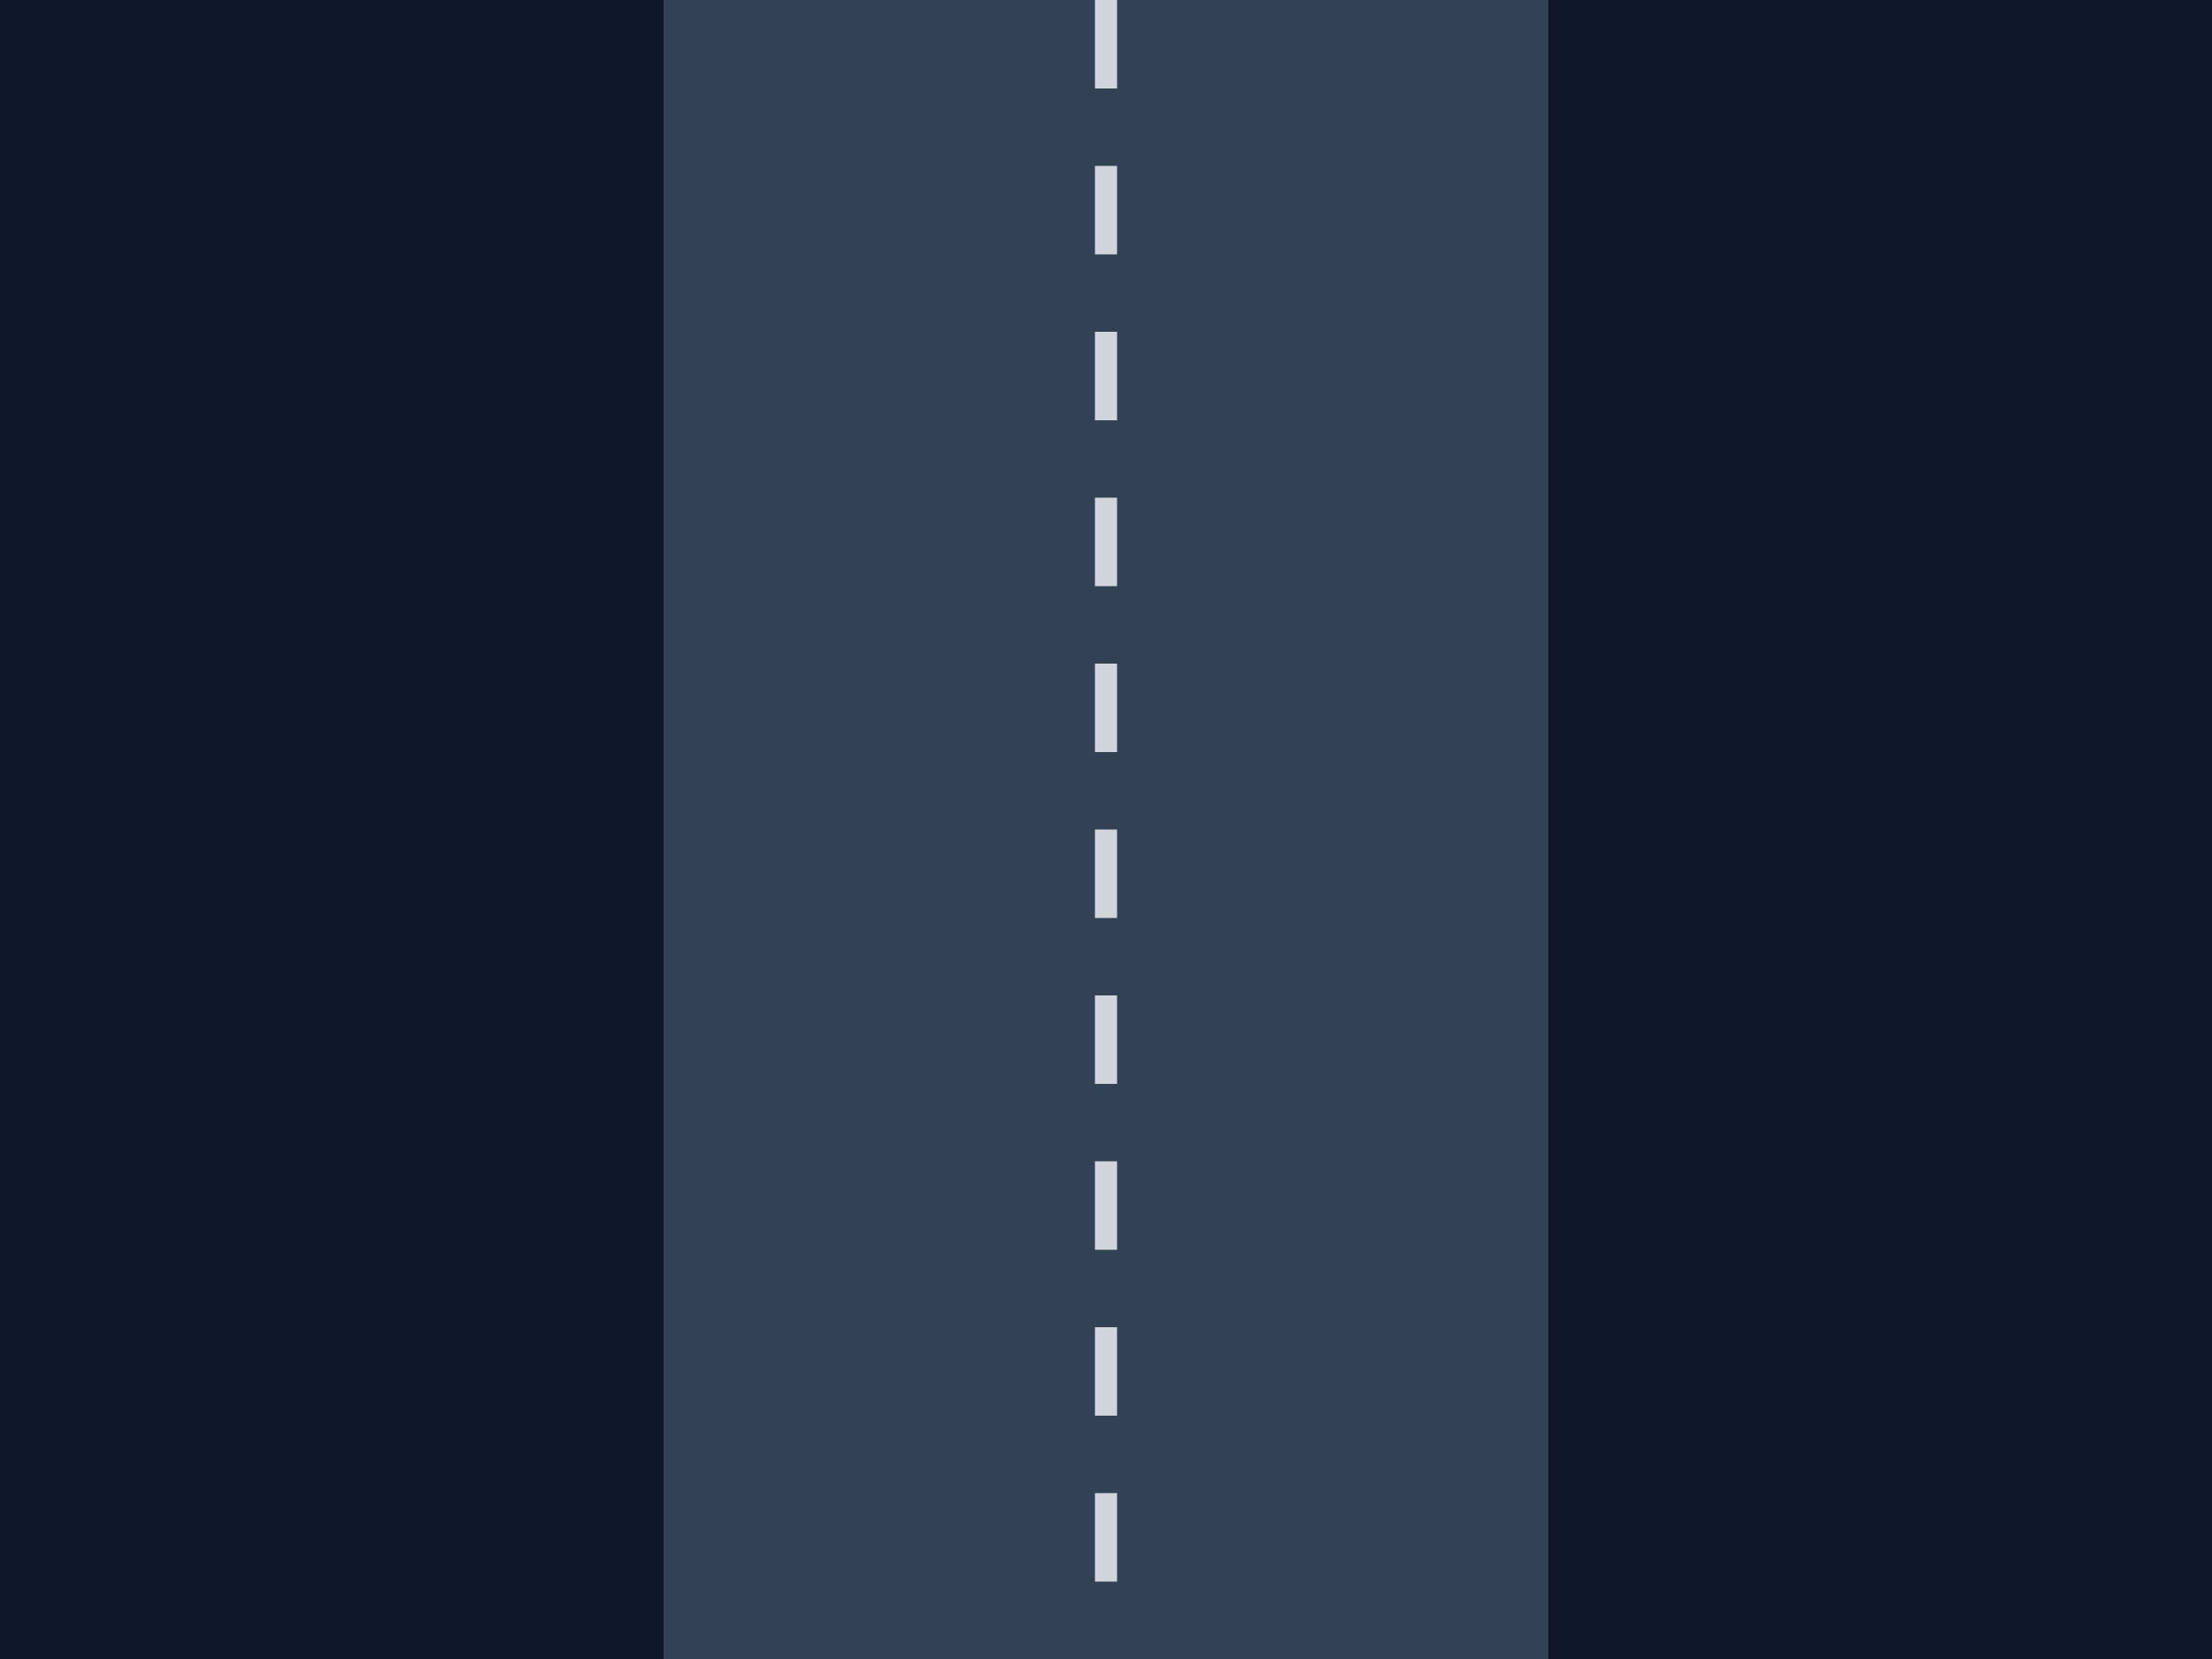
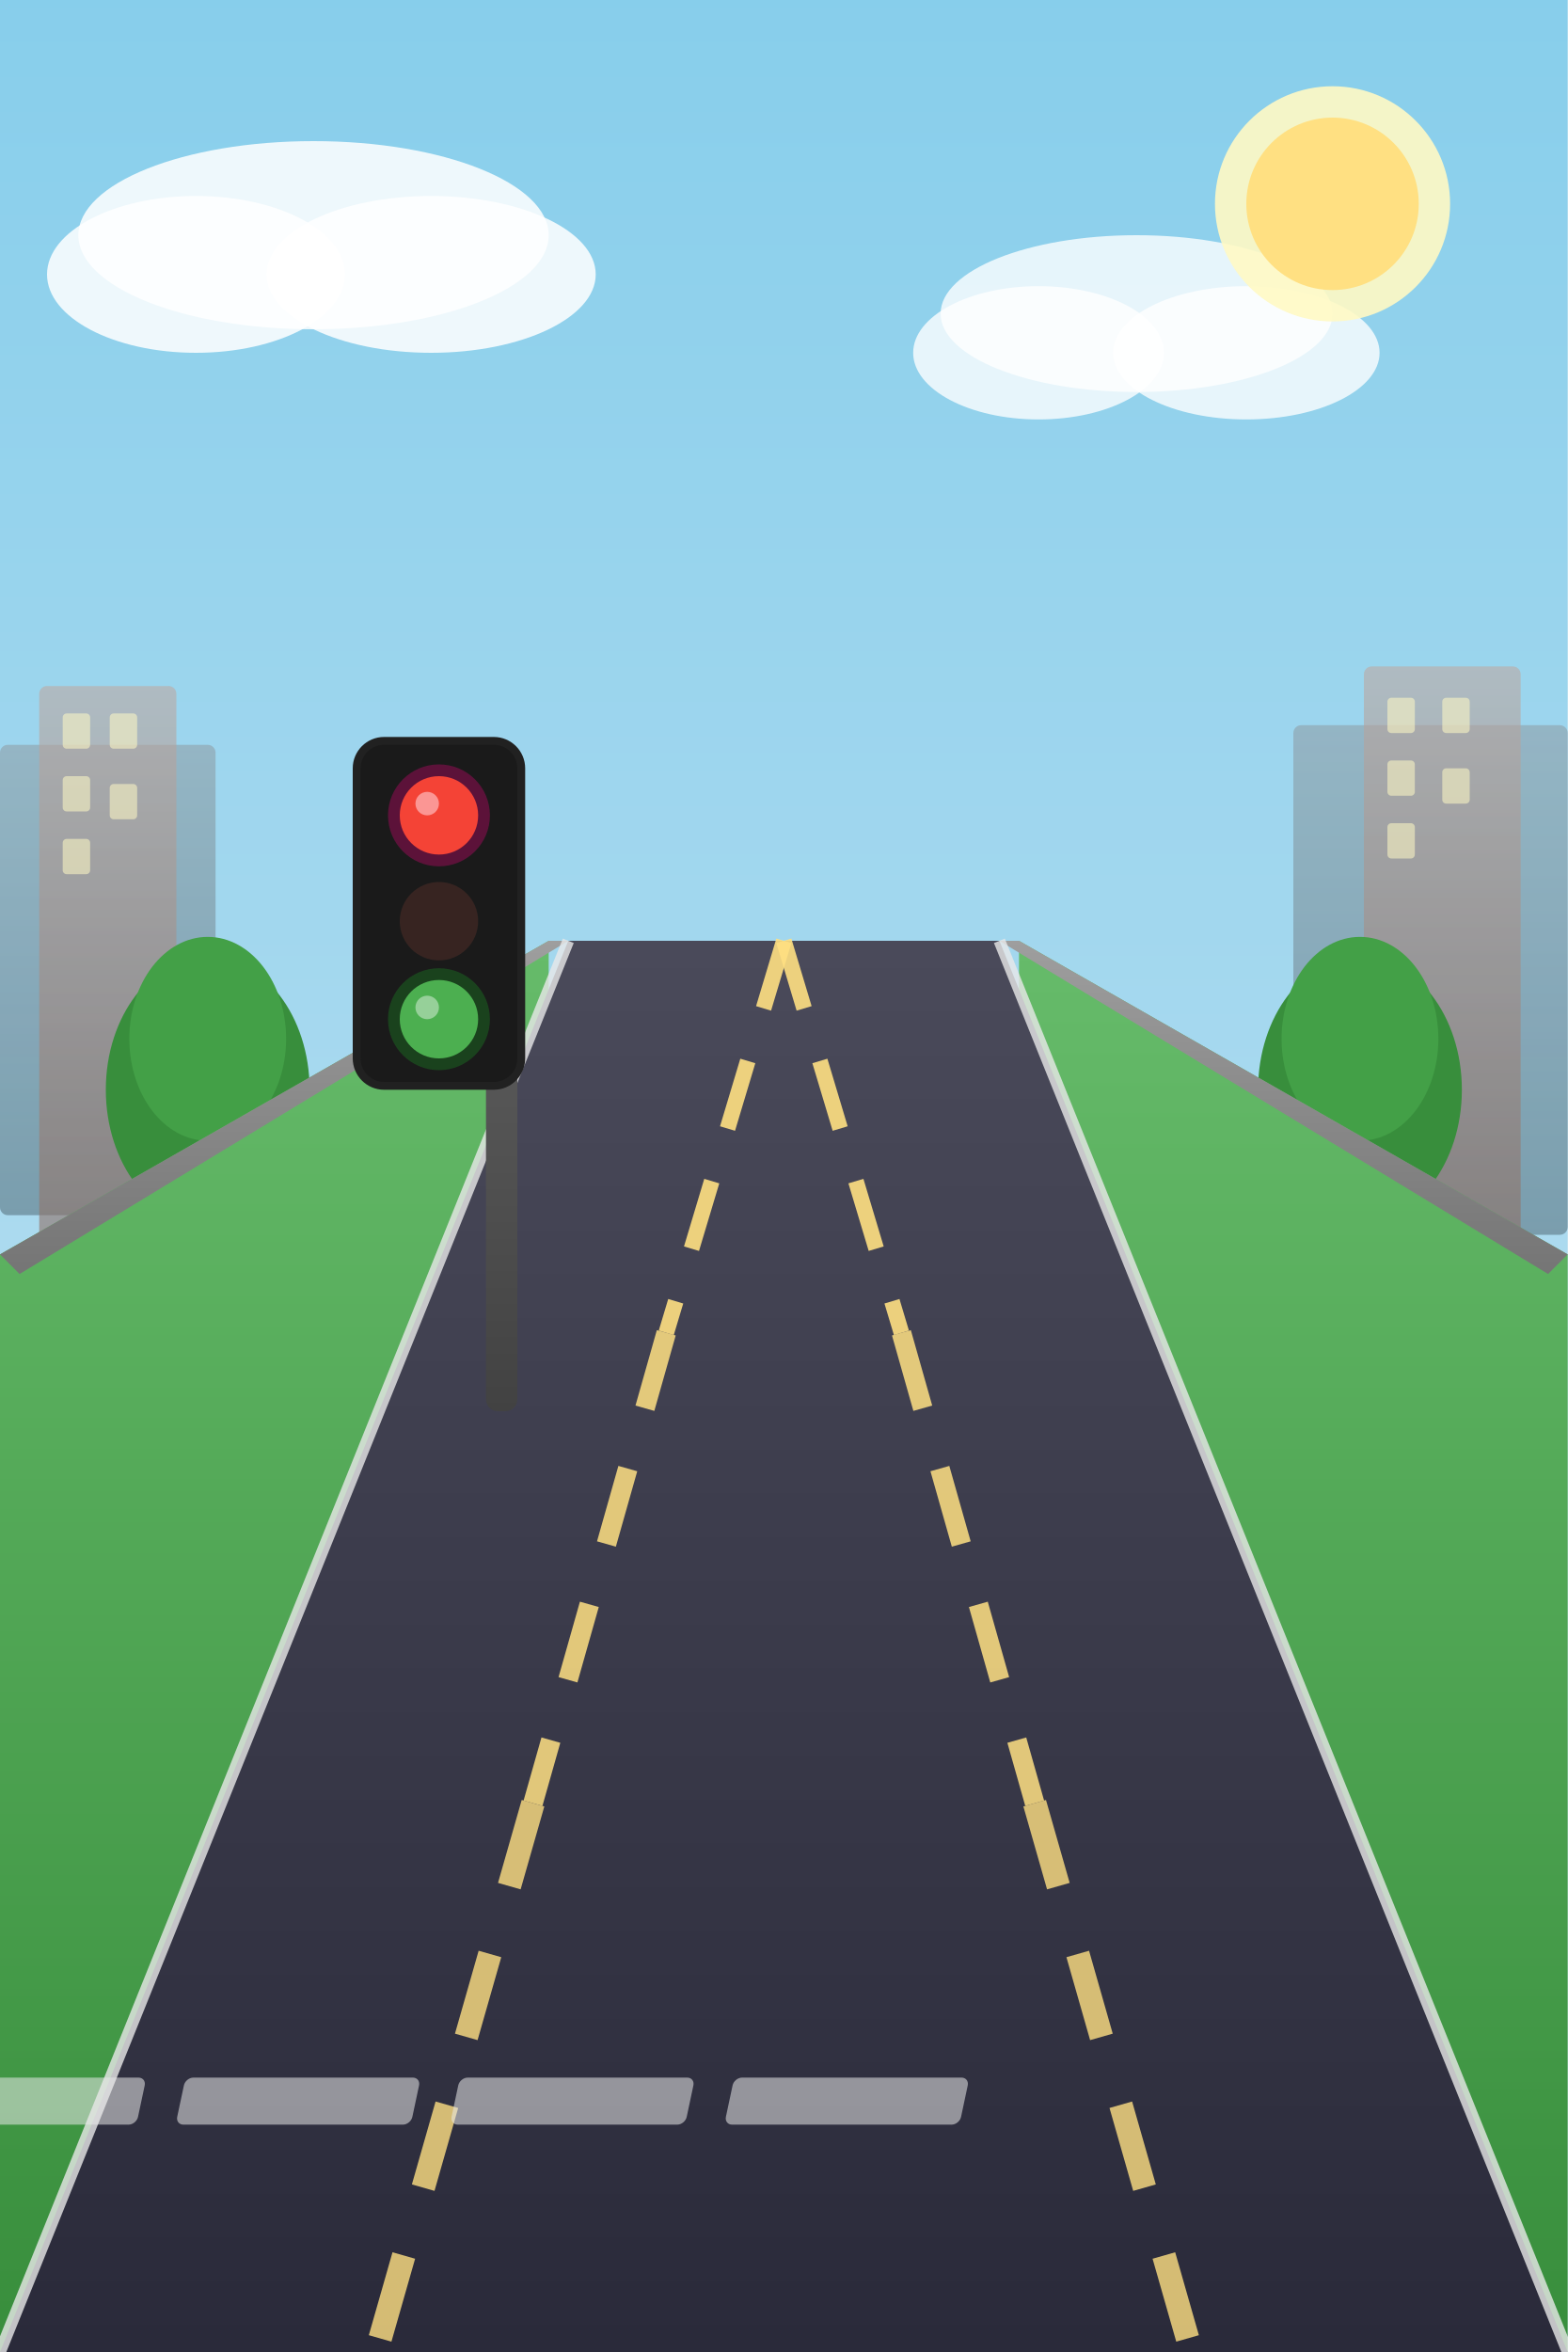
- <svg xmlns="http://www.w3.org/2000/svg" viewBox="0 0 400 300" width="400" height="300">
-   <rect width="400" height="300" fill="#0f172a" />
-   <rect x="120" y="0" width="160" height="300" fill="#334155" />
-   <line x1="200" y1="0" x2="200" y2="300" stroke="#f8fafc" stroke-width="4" stroke-dasharray="16 14" opacity="0.8" />
+ <svg xmlns="http://www.w3.org/2000/svg" viewBox="0 0 400 600" width="400" height="600">
+   <defs>
+     <linearGradient id="rd-sky" x1="0" y1="0" x2="0" y2="1">
+       <stop offset="0%" stop-color="#87CEEB" />
+       <stop offset="60%" stop-color="#B0DCF0" />
+       <stop offset="100%" stop-color="#D4ECFA" />
+     </linearGradient>
+     <linearGradient id="rd-road" x1="0" y1="0" x2="0" y2="1">
+       <stop offset="0%" stop-color="#4a4a5a" />
+       <stop offset="100%" stop-color="#2a2a3a" />
+     </linearGradient>
+     <linearGradient id="rd-kerb" x1="0" y1="0" x2="0" y2="1">
+       <stop offset="0%" stop-color="#9E9E9E" />
+       <stop offset="100%" stop-color="#757575" />
+     </linearGradient>
+     <linearGradient id="rd-grass" x1="0" y1="0" x2="0" y2="1">
+       <stop offset="0%" stop-color="#66BB6A" />
+       <stop offset="100%" stop-color="#388E3C" />
+     </linearGradient>
+     <linearGradient id="rd-building1" x1="0" y1="0" x2="0" y2="1">
+       <stop offset="0%" stop-color="#90A4AE" />
+       <stop offset="100%" stop-color="#607D8B" />
+     </linearGradient>
+     <linearGradient id="rd-building2" x1="0" y1="0" x2="0" y2="1">
+       <stop offset="0%" stop-color="#BCAAA4" />
+       <stop offset="100%" stop-color="#8D6E63" />
+     </linearGradient>
+     <linearGradient id="rd-pole" x1="0" y1="0" x2="0" y2="1">
+       <stop offset="0%" stop-color="#616161" />
+       <stop offset="100%" stop-color="#424242" />
+     </linearGradient>
+   </defs>
+   <rect width="400" height="600" fill="url(#rd-sky)" />
+   <ellipse cx="80" cy="60" rx="60" ry="24" fill="#fff" opacity="0.85" />
+   <ellipse cx="50" cy="70" rx="38" ry="20" fill="#fff" opacity="0.85" />
+   <ellipse cx="110" cy="70" rx="42" ry="20" fill="#fff" opacity="0.85" />
+   <ellipse cx="290" cy="80" rx="50" ry="20" fill="#fff" opacity="0.78" />
+   <ellipse cx="265" cy="90" rx="32" ry="17" fill="#fff" opacity="0.78" />
+   <ellipse cx="318" cy="90" rx="34" ry="17" fill="#fff" opacity="0.78" />
+   <circle cx="340" cy="52" r="30" fill="#FFF9C4" opacity="0.90" />
+   <circle cx="340" cy="52" r="22" fill="#FFE082" />
+   <rect x="0" y="190" width="55" height="120" rx="2" fill="url(#rd-building1)" opacity="0.65" />
+   <rect x="10" y="175" width="35" height="145" rx="2" fill="url(#rd-building2)" opacity="0.60" />
+   <g fill="#FFF9C4" opacity="0.55">
+     <rect x="16" y="182" width="7" height="9" rx="1" />
+     <rect x="28" y="182" width="7" height="9" rx="1" />
+     <rect x="16" y="198" width="7" height="9" rx="1" />
+     <rect x="28" y="200" width="7" height="9" rx="1" />
+     <rect x="16" y="214" width="7" height="9" rx="1" />
+   </g>
+   <rect x="330" y="185" width="70" height="130" rx="2" fill="url(#rd-building1)" opacity="0.65" />
+   <rect x="348" y="170" width="40" height="145" rx="2" fill="url(#rd-building2)" opacity="0.60" />
+   <g fill="#FFF9C4" opacity="0.55">
+     <rect x="354" y="178" width="7" height="9" rx="1" />
+     <rect x="368" y="178" width="7" height="9" rx="1" />
+     <rect x="354" y="194" width="7" height="9" rx="1" />
+     <rect x="368" y="196" width="7" height="9" rx="1" />
+     <rect x="354" y="210" width="7" height="9" rx="1" />
+   </g>
+   <rect x="48" y="285" width="10" height="60" rx="3" fill="#5D4037" />
+   <ellipse cx="53" cy="278" rx="26" ry="34" fill="#388E3C" />
+   <ellipse cx="53" cy="265" rx="20" ry="26" fill="#43A047" />
+   <rect x="108" y="310" width="10" height="50" rx="3" fill="#5D4037" />
+   <ellipse cx="113" cy="304" rx="22" ry="30" fill="#2E7D32" />
+   <ellipse cx="113" cy="292" rx="17" ry="22" fill="#388E3C" />
+   <rect x="342" y="285" width="10" height="60" rx="3" fill="#5D4037" />
+   <ellipse cx="347" cy="278" rx="26" ry="34" fill="#388E3C" />
+   <ellipse cx="347" cy="265" rx="20" ry="26" fill="#43A047" />
+   <rect x="282" y="310" width="10" height="50" rx="3" fill="#5D4037" />
+   <ellipse cx="287" cy="304" rx="22" ry="30" fill="#2E7D32" />
+   <ellipse cx="287" cy="292" rx="17" ry="22" fill="#388E3C" />
+   <path d="M0,320 L140,240 L140,600 L0,600 Z" fill="url(#rd-grass)" />
+   <path d="M0,320 L140,240 L145,240 L5,325 Z" fill="url(#rd-kerb)" />
+   <path d="M400,320 L260,240 L260,600 L400,600 Z" fill="url(#rd-grass)" />
+   <path d="M400,320 L260,240 L255,240 L395,325 Z" fill="url(#rd-kerb)" />
+   <path d="M145,240 L255,240 L400,600 L0,600 Z" fill="url(#rd-road)" />
+   <path d="M145,240 L0,600" stroke="#E8E8E8" stroke-width="3" opacity="0.80" />
+   <path d="M255,240 L400,600" stroke="#E8E8E8" stroke-width="3" opacity="0.80" />
+   <line x1="200" y1="240" x2="170" y2="340" stroke="#FFE082" stroke-width="4" stroke-dasharray="18,14" opacity="0.90" />
+   <line x1="170" y1="340" x2="136" y2="460" stroke="#FFE082" stroke-width="5" stroke-dasharray="20,16" opacity="0.85" />
+   <line x1="136" y1="460" x2="96" y2="600" stroke="#FFE082" stroke-width="6" stroke-dasharray="22,18" opacity="0.80" />
+   <line x1="200" y1="240" x2="230" y2="340" stroke="#FFE082" stroke-width="4" stroke-dasharray="18,14" opacity="0.90" />
+   <line x1="230" y1="340" x2="264" y2="460" stroke="#FFE082" stroke-width="5" stroke-dasharray="20,16" opacity="0.85" />
+   <line x1="264" y1="460" x2="304" y2="600" stroke="#FFE082" stroke-width="6" stroke-dasharray="22,18" opacity="0.80" />
+   <rect x="124" y="230" width="8" height="130" rx="3" fill="url(#rd-pole)" />
+   <rect x="90" y="188" width="44" height="90" rx="8" fill="#212121" />
+   <rect x="92" y="190" width="40" height="86" rx="6" fill="#1a1a1a" />
+   <circle cx="112" cy="208" r="13" fill="#880E4F" opacity="0.60" />
+   <circle cx="112" cy="208" r="10" fill="#F44336" />
+   <circle cx="109" cy="205" r="3" fill="#FFCDD2" opacity="0.60" />
+   <circle cx="112" cy="235" r="10" fill="#3E2723" opacity="0.80" />
+   <circle cx="112" cy="260" r="13" fill="#1B5E20" opacity="0.60" />
+   <circle cx="112" cy="260" r="10" fill="#4CAF50" />
+   <circle cx="109" cy="257" r="3" fill="#C8E6C9" opacity="0.60" />
+   <g fill="#E8E8E8" opacity="0.55">
+     <rect x="20" y="530" width="60" height="12" rx="2" transform="skewX(-12)" />
+     <rect x="90" y="530" width="60" height="12" rx="2" transform="skewX(-12)" />
+     <rect x="160" y="530" width="60" height="12" rx="2" transform="skewX(-12)" />
+     <rect x="230" y="530" width="60" height="12" rx="2" transform="skewX(-12)" />
+     <rect x="300" y="530" width="60" height="12" rx="2" transform="skewX(-12)" />
+   </g>
</svg>
